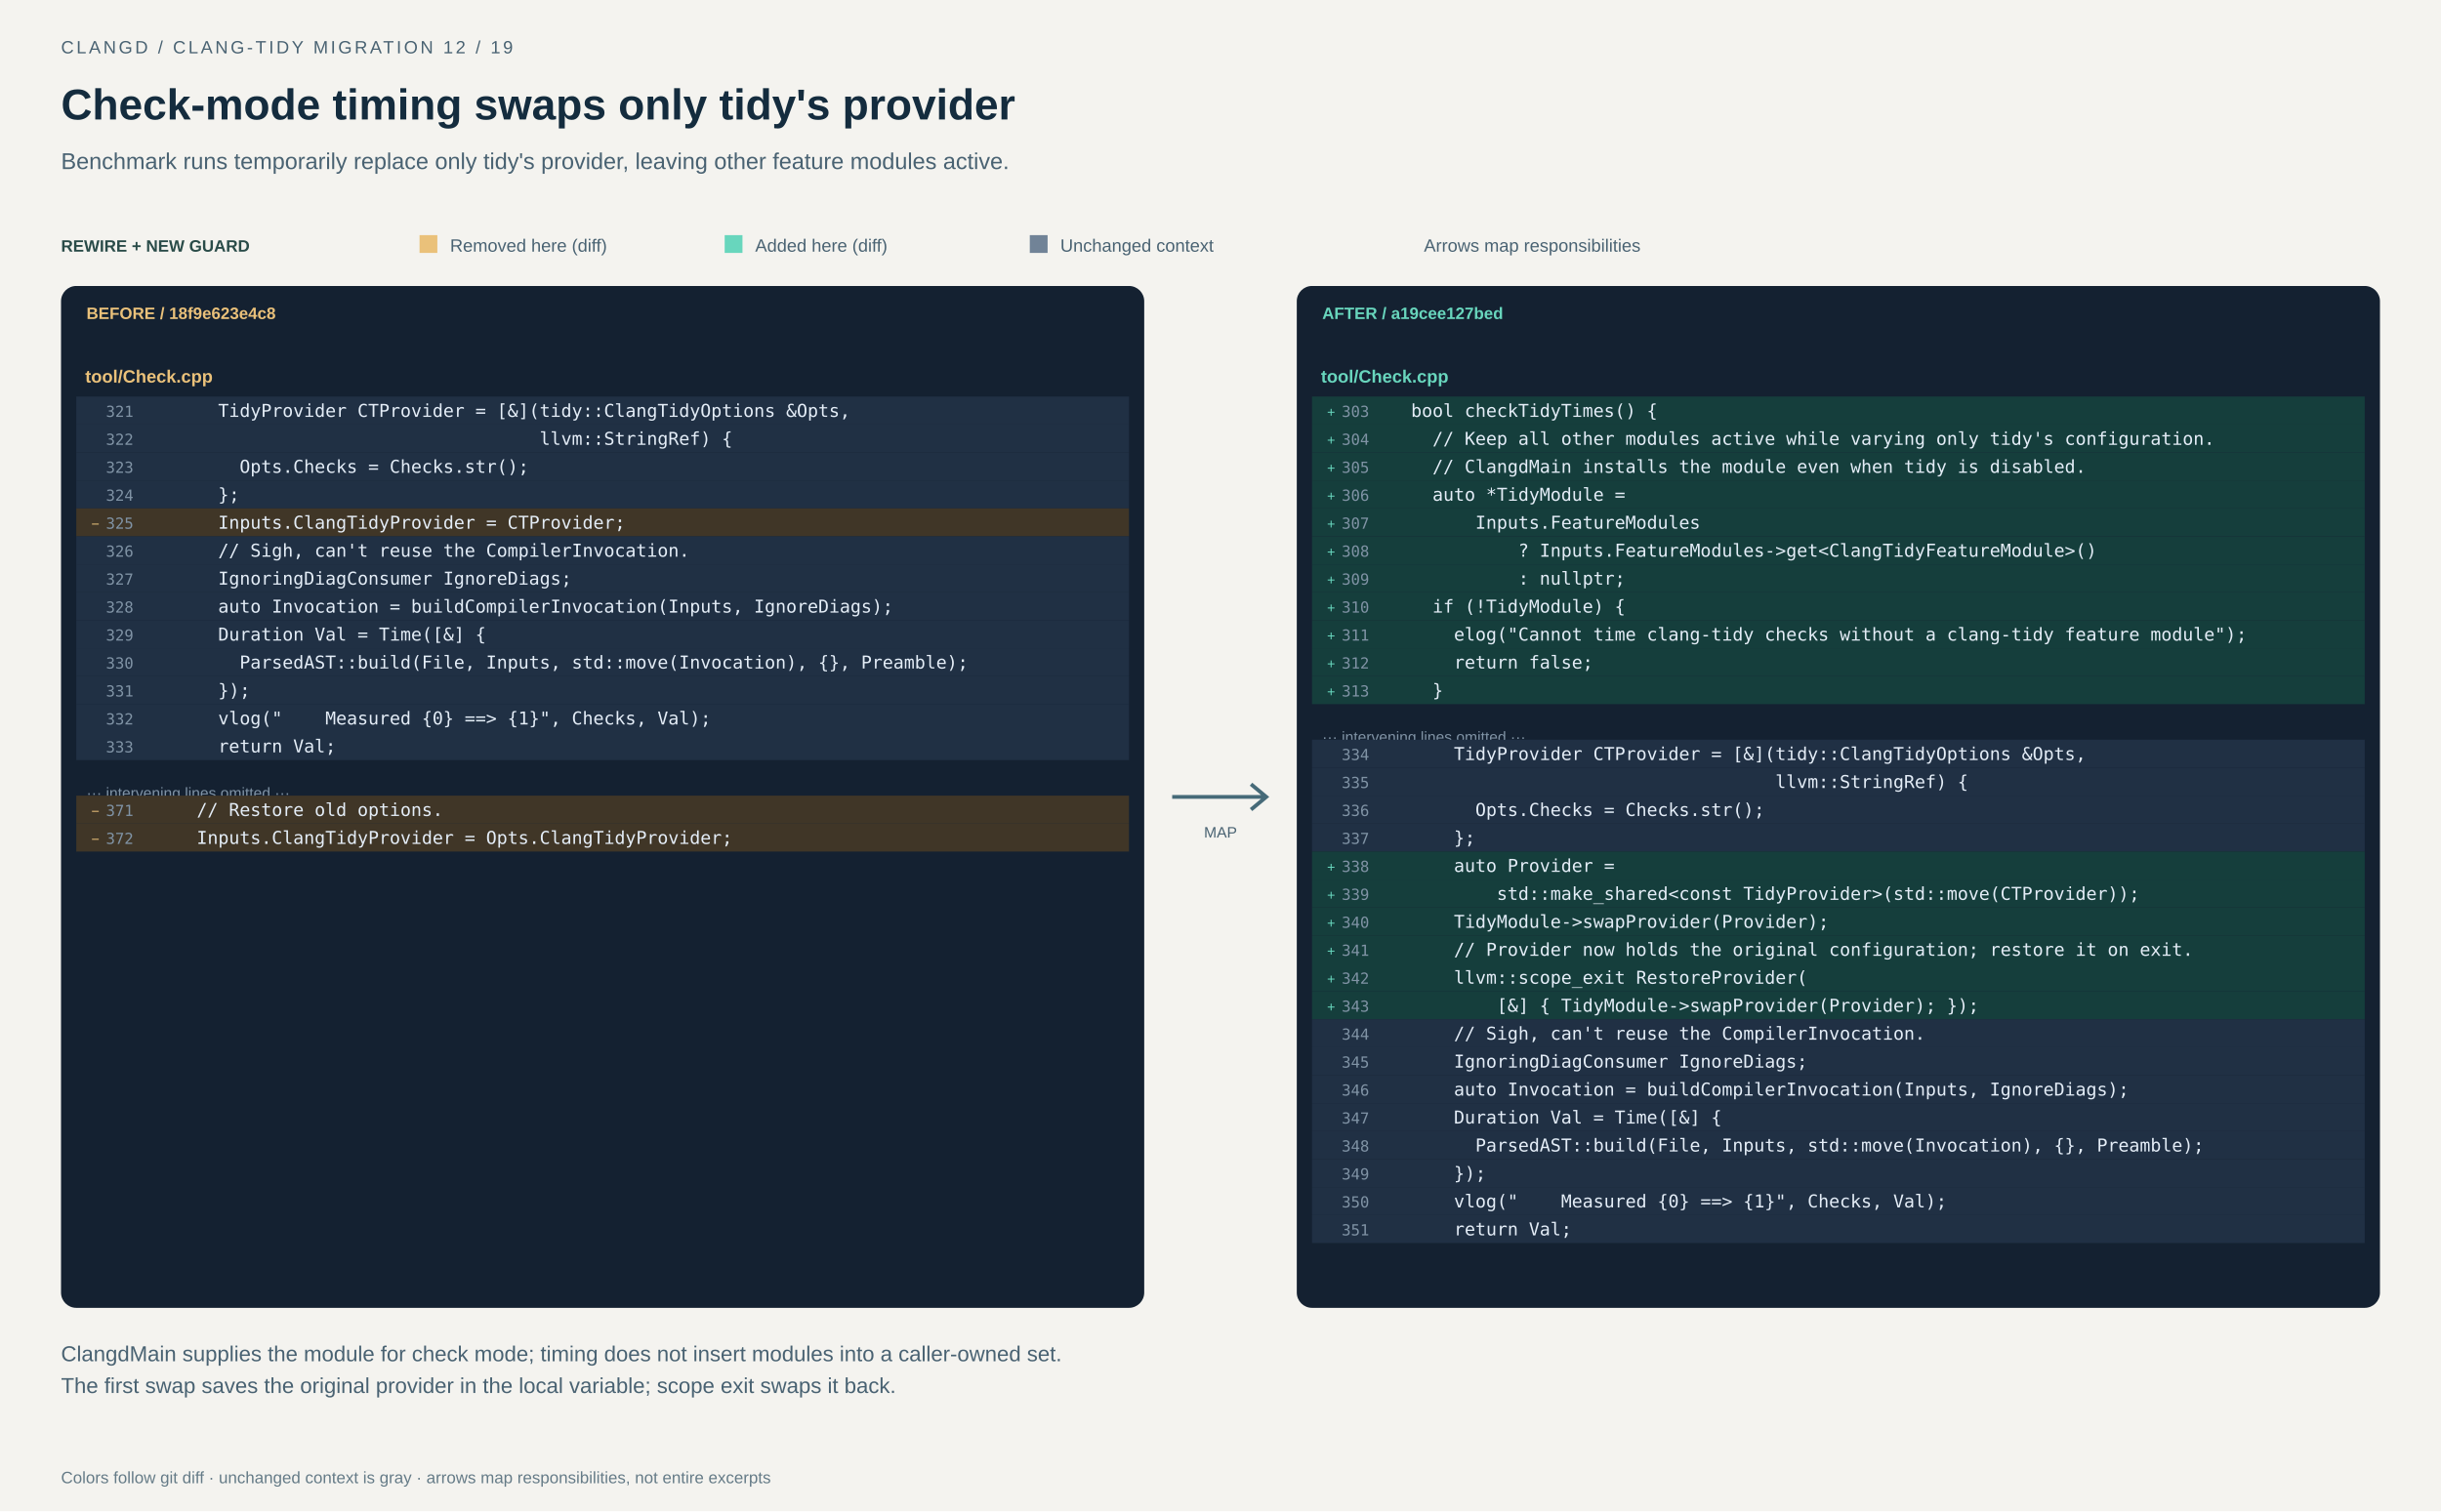
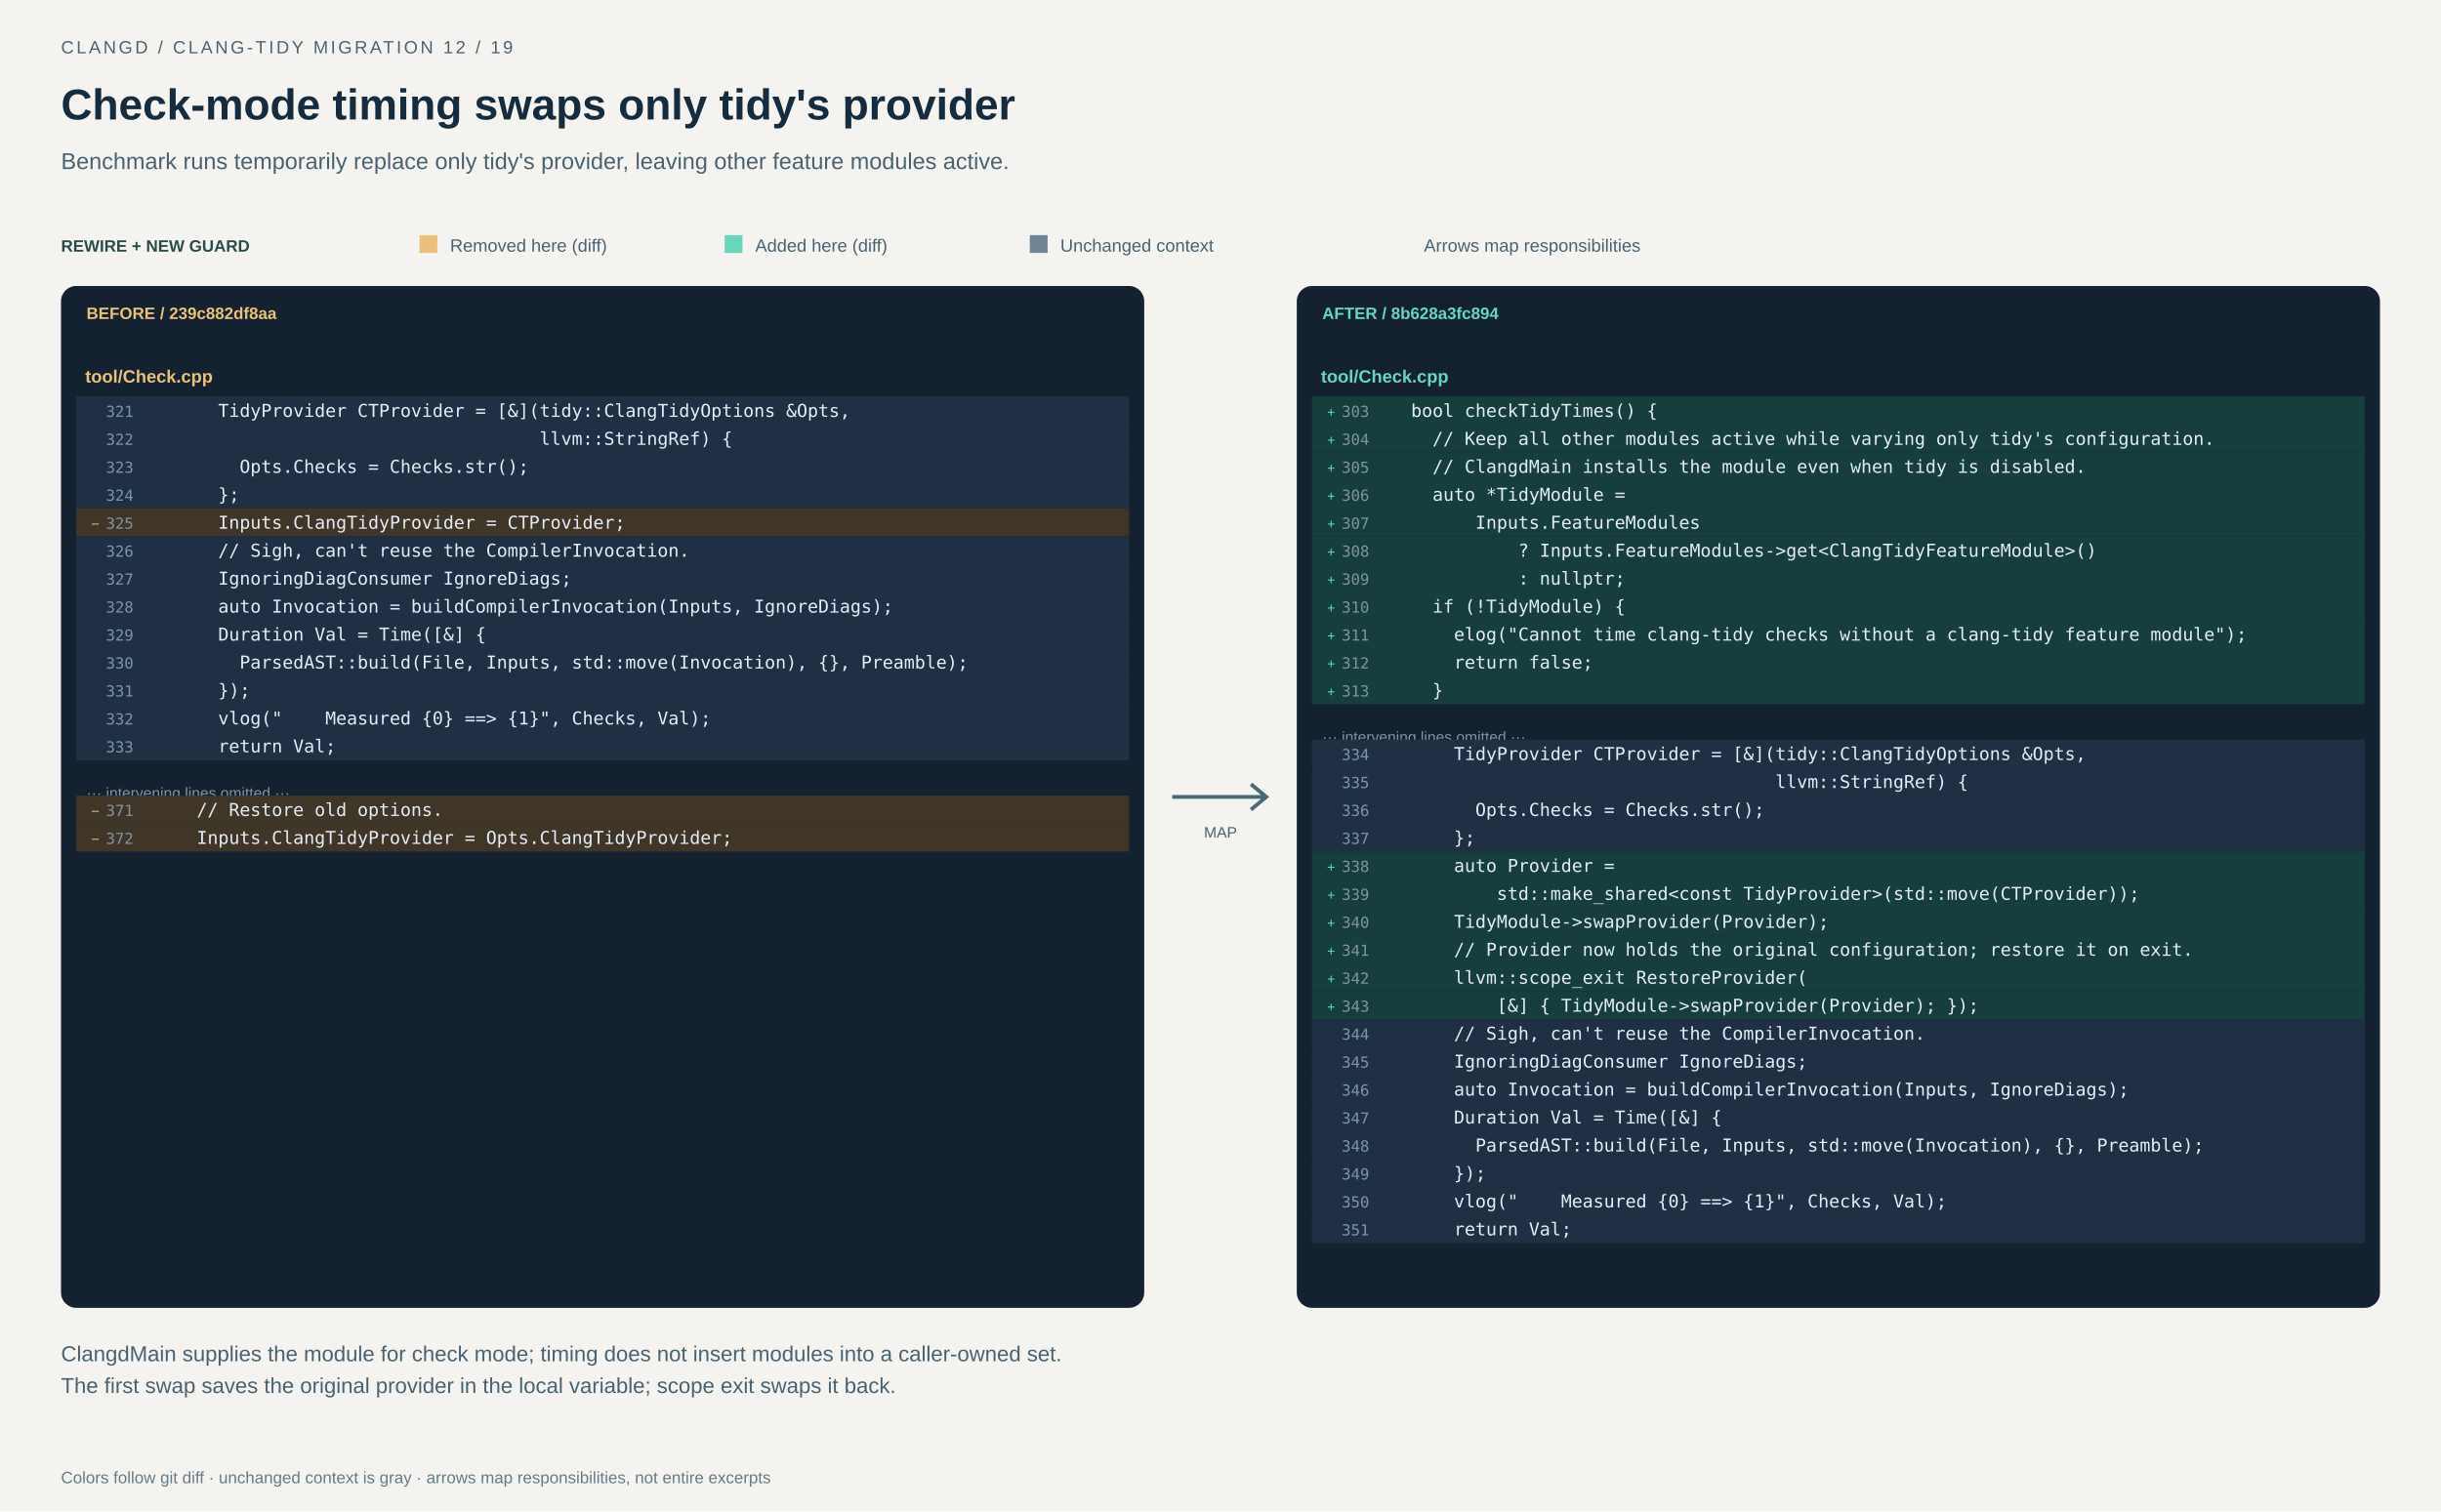
<svg xmlns="http://www.w3.org/2000/svg" width="1920" height="1189" viewBox="0 0 1920 1189">
  <rect width="1920" height="1189" fill="#f4f3ef" />
  <text x="48" y="42" font-family="Arial,Helvetica,sans-serif" font-size="16" fill="#496272" letter-spacing="2" style="font-size:14px">CLANGD / CLANG-TIDY MIGRATION     12 / 19</text>
  <text x="48" y="94" font-family="Arial,Helvetica,sans-serif" font-size="16" fill="#496272" font-weight="700" style="fill:#142c3e;font-size:34px">Check-mode timing swaps only tidy's provider</text>
  <text x="48" y="133" font-family="Arial,Helvetica,sans-serif" font-size="16" fill="#496272" style="font-size:18px">Benchmark runs temporarily replace only tidy's provider, leaving other feature modules active.</text>
  <text x="48" y="198" font-family="Arial,Helvetica,sans-serif" font-size="16" fill="#496272" font-weight="700" style="fill:#294b48;font-size:13px">REWIRE + NEW GUARD</text>
  <rect x="330" y="185" width="14" height="14" fill="#eac17a" />
  <text x="354" y="198" font-family="Arial,Helvetica,sans-serif" font-size="16" fill="#496272" style="font-size:14px">Removed here (diff)</text>
  <rect x="570" y="185" width="14" height="14" fill="#68d6bd" />
  <text x="594" y="198" font-family="Arial,Helvetica,sans-serif" font-size="16" fill="#496272" style="font-size:14px">Added here (diff)</text>
  <rect x="810" y="185" width="14" height="14" fill="#718397" />
  <text x="834" y="198" font-family="Arial,Helvetica,sans-serif" font-size="16" fill="#496272" style="font-size:14px">Unchanged context</text>
  <text x="1120" y="198" font-family="Arial,Helvetica,sans-serif" font-size="16" fill="#496272" style="font-size:14px">Arrows map responsibilities</text>
  <rect x="48" y="225" width="852" height="804" rx="12" fill="#142131" />
-   <text x="68" y="251" font-family="Arial,Helvetica,sans-serif" font-size="16" fill="#496272" style="fill:#eac17a;font-size:13px" font-weight="700">BEFORE / 18f9e623e4c8</text>
-   <a href="https://github.com/ArcsinX/llvm-project/blob/18f9e623e4c891ba31ff817c07197707ac9bc593/clang-tools-extra/clangd/tool/Check.cpp#L321">
+   <text x="68" y="251" font-family="Arial,Helvetica,sans-serif" font-size="16" fill="#496272" style="fill:#eac17a;font-size:13px" font-weight="700">BEFORE / 239c882df8aa</text>
+   <a href="https://github.com/ArcsinX/llvm-project/blob/239c882df8aa5e256256843090984ee90b43e835/clang-tools-extra/clangd/tool/Check.cpp#L321">
    <text x="67" y="301" font-family="Arial,Helvetica,sans-serif" font-size="16" fill="#496272" font-weight="600" style="fill:#eac17a;font-size:14px">tool/Check.cpp</text>
  </a>
  <rect x="60" y="312" width="828" height="22" fill="#203044" />
  <text x="105" y="328" text-anchor="end" font-family="Menlo,Consolas,monospace" font-size="12" fill="#8093a5">321</text>
  <text x="121" y="328" xml:space="preserve" font-family="Menlo,Consolas,monospace" font-size="14" fill="#e4edf7">      TidyProvider CTProvider = [&amp;](tidy::ClangTidyOptions &amp;Opts,</text>
  <rect x="60" y="334" width="828" height="22" fill="#203044" />
  <text x="105" y="350" text-anchor="end" font-family="Menlo,Consolas,monospace" font-size="12" fill="#8093a5">322</text>
  <text x="121" y="350" xml:space="preserve" font-family="Menlo,Consolas,monospace" font-size="14" fill="#e4edf7">                                    llvm::StringRef) {</text>
  <rect x="60" y="356" width="828" height="22" fill="#203044" />
  <text x="105" y="372" text-anchor="end" font-family="Menlo,Consolas,monospace" font-size="12" fill="#8093a5">323</text>
  <text x="121" y="372" xml:space="preserve" font-family="Menlo,Consolas,monospace" font-size="14" fill="#e4edf7">        Opts.Checks = Checks.str();</text>
  <rect x="60" y="378" width="828" height="22" fill="#203044" />
  <text x="105" y="394" text-anchor="end" font-family="Menlo,Consolas,monospace" font-size="12" fill="#8093a5">324</text>
  <text x="121" y="394" xml:space="preserve" font-family="Menlo,Consolas,monospace" font-size="14" fill="#e4edf7">      };</text>
  <rect x="60" y="400" width="828" height="22" fill="#403627" />
-   <text x="75" y="416" font-family="Arial,Helvetica,sans-serif" font-size="16" fill="#496272" text-anchor="middle" style="fill:#eac17a;font-size:11px">−</text>
+   <text x="75" y="416" font-family="Arial,Helvetica,sans-serif" font-size="11" fill="#eac17a" text-anchor="middle">−</text>
  <text x="105" y="416" text-anchor="end" font-family="Menlo,Consolas,monospace" font-size="12" fill="#8093a5">325</text>
  <text x="121" y="416" xml:space="preserve" font-family="Menlo,Consolas,monospace" font-size="14" fill="#e4edf7">      Inputs.ClangTidyProvider = CTProvider;</text>
  <rect x="60" y="422" width="828" height="22" fill="#203044" />
  <text x="105" y="438" text-anchor="end" font-family="Menlo,Consolas,monospace" font-size="12" fill="#8093a5">326</text>
  <text x="121" y="438" xml:space="preserve" font-family="Menlo,Consolas,monospace" font-size="14" fill="#e4edf7">      // Sigh, can't reuse the CompilerInvocation.</text>
  <rect x="60" y="444" width="828" height="22" fill="#203044" />
  <text x="105" y="460" text-anchor="end" font-family="Menlo,Consolas,monospace" font-size="12" fill="#8093a5">327</text>
  <text x="121" y="460" xml:space="preserve" font-family="Menlo,Consolas,monospace" font-size="14" fill="#e4edf7">      IgnoringDiagConsumer IgnoreDiags;</text>
  <rect x="60" y="466" width="828" height="22" fill="#203044" />
  <text x="105" y="482" text-anchor="end" font-family="Menlo,Consolas,monospace" font-size="12" fill="#8093a5">328</text>
  <text x="121" y="482" xml:space="preserve" font-family="Menlo,Consolas,monospace" font-size="14" fill="#e4edf7">      auto Invocation = buildCompilerInvocation(Inputs, IgnoreDiags);</text>
  <rect x="60" y="488" width="828" height="22" fill="#203044" />
  <text x="105" y="504" text-anchor="end" font-family="Menlo,Consolas,monospace" font-size="12" fill="#8093a5">329</text>
  <text x="121" y="504" xml:space="preserve" font-family="Menlo,Consolas,monospace" font-size="14" fill="#e4edf7">      Duration Val = Time([&amp;] {</text>
  <rect x="60" y="510" width="828" height="22" fill="#203044" />
  <text x="105" y="526" text-anchor="end" font-family="Menlo,Consolas,monospace" font-size="12" fill="#8093a5">330</text>
  <text x="121" y="526" xml:space="preserve" font-family="Menlo,Consolas,monospace" font-size="14" fill="#e4edf7">        ParsedAST::build(File, Inputs, std::move(Invocation), {}, Preamble);</text>
  <rect x="60" y="532" width="828" height="22" fill="#203044" />
  <text x="105" y="548" text-anchor="end" font-family="Menlo,Consolas,monospace" font-size="12" fill="#8093a5">331</text>
  <text x="121" y="548" xml:space="preserve" font-family="Menlo,Consolas,monospace" font-size="14" fill="#e4edf7">      });</text>
  <rect x="60" y="554" width="828" height="22" fill="#203044" />
  <text x="105" y="570" text-anchor="end" font-family="Menlo,Consolas,monospace" font-size="12" fill="#8093a5">332</text>
  <text x="121" y="570" xml:space="preserve" font-family="Menlo,Consolas,monospace" font-size="14" fill="#e4edf7">      vlog("    Measured {0} ==&gt; {1}", Checks, Val);</text>
  <rect x="60" y="576" width="828" height="22" fill="#203044" />
  <text x="105" y="592" text-anchor="end" font-family="Menlo,Consolas,monospace" font-size="12" fill="#8093a5">333</text>
  <text x="121" y="592" xml:space="preserve" font-family="Menlo,Consolas,monospace" font-size="14" fill="#e4edf7">      return Val;</text>
  <text x="68" y="628" font-family="Arial,Helvetica,sans-serif" font-size="16" fill="#496272" style="fill:#8093a5;font-size:12px">··· intervening lines omitted ···</text>
  <rect x="60" y="626" width="828" height="22" fill="#403627" />
-   <text x="75" y="642" font-family="Arial,Helvetica,sans-serif" font-size="16" fill="#496272" text-anchor="middle" style="fill:#eac17a;font-size:11px">−</text>
+   <text x="75" y="642" font-family="Arial,Helvetica,sans-serif" font-size="11" fill="#eac17a" text-anchor="middle">−</text>
  <text x="105" y="642" text-anchor="end" font-family="Menlo,Consolas,monospace" font-size="12" fill="#8093a5">371</text>
  <text x="121" y="642" xml:space="preserve" font-family="Menlo,Consolas,monospace" font-size="14" fill="#e4edf7">    // Restore old options.</text>
  <rect x="60" y="648" width="828" height="22" fill="#403627" />
-   <text x="75" y="664" font-family="Arial,Helvetica,sans-serif" font-size="16" fill="#496272" text-anchor="middle" style="fill:#eac17a;font-size:11px">−</text>
+   <text x="75" y="664" font-family="Arial,Helvetica,sans-serif" font-size="11" fill="#eac17a" text-anchor="middle">−</text>
  <text x="105" y="664" text-anchor="end" font-family="Menlo,Consolas,monospace" font-size="12" fill="#8093a5">372</text>
  <text x="121" y="664" xml:space="preserve" font-family="Menlo,Consolas,monospace" font-size="14" fill="#e4edf7">    Inputs.ClangTidyProvider = Opts.ClangTidyProvider;</text>
  <rect x="1020" y="225" width="852" height="804" rx="12" fill="#142131" />
-   <text x="1040" y="251" font-family="Arial,Helvetica,sans-serif" font-size="16" fill="#496272" style="fill:#68d6bd;font-size:13px" font-weight="700">AFTER / a19cee127bed</text>
-   <a href="https://github.com/ArcsinX/llvm-project/blob/a19cee127beda88aa79dd0e7d18eb395a6eb4da7/clang-tools-extra/clangd/tool/Check.cpp#L303">
+   <text x="1040" y="251" font-family="Arial,Helvetica,sans-serif" font-size="16" fill="#496272" style="fill:#68d6bd;font-size:13px" font-weight="700">AFTER / 8b628a3fc894</text>
+   <a href="https://github.com/ArcsinX/llvm-project/blob/8b628a3fc894a6b67b3d2c5d9fb6acdb73993a62/clang-tools-extra/clangd/tool/Check.cpp#L303">
    <text x="1039" y="301" font-family="Arial,Helvetica,sans-serif" font-size="16" fill="#496272" font-weight="600" style="fill:#68d6bd;font-size:14px">tool/Check.cpp</text>
  </a>
  <rect x="1032" y="312" width="828" height="22" fill="#153e3c" />
-   <text x="1047" y="328" font-family="Arial,Helvetica,sans-serif" font-size="16" fill="#496272" text-anchor="middle" style="fill:#68d6bd;font-size:11px">+</text>
+   <text x="1047" y="328" font-family="Arial,Helvetica,sans-serif" font-size="11" fill="#68d6bd" text-anchor="middle">+</text>
  <text x="1077" y="328" text-anchor="end" font-family="Menlo,Consolas,monospace" font-size="12" fill="#8093a5">303</text>
  <text x="1093" y="328" xml:space="preserve" font-family="Menlo,Consolas,monospace" font-size="14" fill="#e4edf7">  bool checkTidyTimes() {</text>
  <rect x="1032" y="334" width="828" height="22" fill="#153e3c" />
-   <text x="1047" y="350" font-family="Arial,Helvetica,sans-serif" font-size="16" fill="#496272" text-anchor="middle" style="fill:#68d6bd;font-size:11px">+</text>
+   <text x="1047" y="350" font-family="Arial,Helvetica,sans-serif" font-size="11" fill="#68d6bd" text-anchor="middle">+</text>
  <text x="1077" y="350" text-anchor="end" font-family="Menlo,Consolas,monospace" font-size="12" fill="#8093a5">304</text>
  <text x="1093" y="350" xml:space="preserve" font-family="Menlo,Consolas,monospace" font-size="14" fill="#e4edf7">    // Keep all other modules active while varying only tidy's configuration.</text>
  <rect x="1032" y="356" width="828" height="22" fill="#153e3c" />
-   <text x="1047" y="372" font-family="Arial,Helvetica,sans-serif" font-size="16" fill="#496272" text-anchor="middle" style="fill:#68d6bd;font-size:11px">+</text>
+   <text x="1047" y="372" font-family="Arial,Helvetica,sans-serif" font-size="11" fill="#68d6bd" text-anchor="middle">+</text>
  <text x="1077" y="372" text-anchor="end" font-family="Menlo,Consolas,monospace" font-size="12" fill="#8093a5">305</text>
  <text x="1093" y="372" xml:space="preserve" font-family="Menlo,Consolas,monospace" font-size="14" fill="#e4edf7">    // ClangdMain installs the module even when tidy is disabled.</text>
  <rect x="1032" y="378" width="828" height="22" fill="#153e3c" />
-   <text x="1047" y="394" font-family="Arial,Helvetica,sans-serif" font-size="16" fill="#496272" text-anchor="middle" style="fill:#68d6bd;font-size:11px">+</text>
+   <text x="1047" y="394" font-family="Arial,Helvetica,sans-serif" font-size="11" fill="#68d6bd" text-anchor="middle">+</text>
  <text x="1077" y="394" text-anchor="end" font-family="Menlo,Consolas,monospace" font-size="12" fill="#8093a5">306</text>
  <text x="1093" y="394" xml:space="preserve" font-family="Menlo,Consolas,monospace" font-size="14" fill="#e4edf7">    auto *TidyModule =</text>
  <rect x="1032" y="400" width="828" height="22" fill="#153e3c" />
-   <text x="1047" y="416" font-family="Arial,Helvetica,sans-serif" font-size="16" fill="#496272" text-anchor="middle" style="fill:#68d6bd;font-size:11px">+</text>
+   <text x="1047" y="416" font-family="Arial,Helvetica,sans-serif" font-size="11" fill="#68d6bd" text-anchor="middle">+</text>
  <text x="1077" y="416" text-anchor="end" font-family="Menlo,Consolas,monospace" font-size="12" fill="#8093a5">307</text>
  <text x="1093" y="416" xml:space="preserve" font-family="Menlo,Consolas,monospace" font-size="14" fill="#e4edf7">        Inputs.FeatureModules</text>
  <rect x="1032" y="422" width="828" height="22" fill="#153e3c" />
-   <text x="1047" y="438" font-family="Arial,Helvetica,sans-serif" font-size="16" fill="#496272" text-anchor="middle" style="fill:#68d6bd;font-size:11px">+</text>
+   <text x="1047" y="438" font-family="Arial,Helvetica,sans-serif" font-size="11" fill="#68d6bd" text-anchor="middle">+</text>
  <text x="1077" y="438" text-anchor="end" font-family="Menlo,Consolas,monospace" font-size="12" fill="#8093a5">308</text>
  <text x="1093" y="438" xml:space="preserve" font-family="Menlo,Consolas,monospace" font-size="14" fill="#e4edf7">            ? Inputs.FeatureModules-&gt;get&lt;ClangTidyFeatureModule&gt;()</text>
  <rect x="1032" y="444" width="828" height="22" fill="#153e3c" />
-   <text x="1047" y="460" font-family="Arial,Helvetica,sans-serif" font-size="16" fill="#496272" text-anchor="middle" style="fill:#68d6bd;font-size:11px">+</text>
+   <text x="1047" y="460" font-family="Arial,Helvetica,sans-serif" font-size="11" fill="#68d6bd" text-anchor="middle">+</text>
  <text x="1077" y="460" text-anchor="end" font-family="Menlo,Consolas,monospace" font-size="12" fill="#8093a5">309</text>
  <text x="1093" y="460" xml:space="preserve" font-family="Menlo,Consolas,monospace" font-size="14" fill="#e4edf7">            : nullptr;</text>
  <rect x="1032" y="466" width="828" height="22" fill="#153e3c" />
-   <text x="1047" y="482" font-family="Arial,Helvetica,sans-serif" font-size="16" fill="#496272" text-anchor="middle" style="fill:#68d6bd;font-size:11px">+</text>
+   <text x="1047" y="482" font-family="Arial,Helvetica,sans-serif" font-size="11" fill="#68d6bd" text-anchor="middle">+</text>
  <text x="1077" y="482" text-anchor="end" font-family="Menlo,Consolas,monospace" font-size="12" fill="#8093a5">310</text>
  <text x="1093" y="482" xml:space="preserve" font-family="Menlo,Consolas,monospace" font-size="14" fill="#e4edf7">    if (!TidyModule) {</text>
  <rect x="1032" y="488" width="828" height="22" fill="#153e3c" />
-   <text x="1047" y="504" font-family="Arial,Helvetica,sans-serif" font-size="16" fill="#496272" text-anchor="middle" style="fill:#68d6bd;font-size:11px">+</text>
+   <text x="1047" y="504" font-family="Arial,Helvetica,sans-serif" font-size="11" fill="#68d6bd" text-anchor="middle">+</text>
  <text x="1077" y="504" text-anchor="end" font-family="Menlo,Consolas,monospace" font-size="12" fill="#8093a5">311</text>
  <text x="1093" y="504" xml:space="preserve" font-family="Menlo,Consolas,monospace" font-size="14" fill="#e4edf7">      elog("Cannot time clang-tidy checks without a clang-tidy feature module");</text>
  <rect x="1032" y="510" width="828" height="22" fill="#153e3c" />
-   <text x="1047" y="526" font-family="Arial,Helvetica,sans-serif" font-size="16" fill="#496272" text-anchor="middle" style="fill:#68d6bd;font-size:11px">+</text>
+   <text x="1047" y="526" font-family="Arial,Helvetica,sans-serif" font-size="11" fill="#68d6bd" text-anchor="middle">+</text>
  <text x="1077" y="526" text-anchor="end" font-family="Menlo,Consolas,monospace" font-size="12" fill="#8093a5">312</text>
  <text x="1093" y="526" xml:space="preserve" font-family="Menlo,Consolas,monospace" font-size="14" fill="#e4edf7">      return false;</text>
  <rect x="1032" y="532" width="828" height="22" fill="#153e3c" />
-   <text x="1047" y="548" font-family="Arial,Helvetica,sans-serif" font-size="16" fill="#496272" text-anchor="middle" style="fill:#68d6bd;font-size:11px">+</text>
+   <text x="1047" y="548" font-family="Arial,Helvetica,sans-serif" font-size="11" fill="#68d6bd" text-anchor="middle">+</text>
  <text x="1077" y="548" text-anchor="end" font-family="Menlo,Consolas,monospace" font-size="12" fill="#8093a5">313</text>
  <text x="1093" y="548" xml:space="preserve" font-family="Menlo,Consolas,monospace" font-size="14" fill="#e4edf7">    }</text>
  <text x="1040" y="584" font-family="Arial,Helvetica,sans-serif" font-size="16" fill="#496272" style="fill:#8093a5;font-size:12px">··· intervening lines omitted ···</text>
  <rect x="1032" y="582" width="828" height="22" fill="#203044" />
  <text x="1077" y="598" text-anchor="end" font-family="Menlo,Consolas,monospace" font-size="12" fill="#8093a5">334</text>
  <text x="1093" y="598" xml:space="preserve" font-family="Menlo,Consolas,monospace" font-size="14" fill="#e4edf7">      TidyProvider CTProvider = [&amp;](tidy::ClangTidyOptions &amp;Opts,</text>
  <rect x="1032" y="604" width="828" height="22" fill="#203044" />
  <text x="1077" y="620" text-anchor="end" font-family="Menlo,Consolas,monospace" font-size="12" fill="#8093a5">335</text>
  <text x="1093" y="620" xml:space="preserve" font-family="Menlo,Consolas,monospace" font-size="14" fill="#e4edf7">                                    llvm::StringRef) {</text>
  <rect x="1032" y="626" width="828" height="22" fill="#203044" />
  <text x="1077" y="642" text-anchor="end" font-family="Menlo,Consolas,monospace" font-size="12" fill="#8093a5">336</text>
  <text x="1093" y="642" xml:space="preserve" font-family="Menlo,Consolas,monospace" font-size="14" fill="#e4edf7">        Opts.Checks = Checks.str();</text>
  <rect x="1032" y="648" width="828" height="22" fill="#203044" />
  <text x="1077" y="664" text-anchor="end" font-family="Menlo,Consolas,monospace" font-size="12" fill="#8093a5">337</text>
  <text x="1093" y="664" xml:space="preserve" font-family="Menlo,Consolas,monospace" font-size="14" fill="#e4edf7">      };</text>
  <rect x="1032" y="670" width="828" height="22" fill="#153e3c" />
-   <text x="1047" y="686" font-family="Arial,Helvetica,sans-serif" font-size="16" fill="#496272" text-anchor="middle" style="fill:#68d6bd;font-size:11px">+</text>
+   <text x="1047" y="686" font-family="Arial,Helvetica,sans-serif" font-size="11" fill="#68d6bd" text-anchor="middle">+</text>
  <text x="1077" y="686" text-anchor="end" font-family="Menlo,Consolas,monospace" font-size="12" fill="#8093a5">338</text>
  <text x="1093" y="686" xml:space="preserve" font-family="Menlo,Consolas,monospace" font-size="14" fill="#e4edf7">      auto Provider =</text>
  <rect x="1032" y="692" width="828" height="22" fill="#153e3c" />
-   <text x="1047" y="708" font-family="Arial,Helvetica,sans-serif" font-size="16" fill="#496272" text-anchor="middle" style="fill:#68d6bd;font-size:11px">+</text>
+   <text x="1047" y="708" font-family="Arial,Helvetica,sans-serif" font-size="11" fill="#68d6bd" text-anchor="middle">+</text>
  <text x="1077" y="708" text-anchor="end" font-family="Menlo,Consolas,monospace" font-size="12" fill="#8093a5">339</text>
  <text x="1093" y="708" xml:space="preserve" font-family="Menlo,Consolas,monospace" font-size="14" fill="#e4edf7">          std::make_shared&lt;const TidyProvider&gt;(std::move(CTProvider));</text>
  <rect x="1032" y="714" width="828" height="22" fill="#153e3c" />
-   <text x="1047" y="730" font-family="Arial,Helvetica,sans-serif" font-size="16" fill="#496272" text-anchor="middle" style="fill:#68d6bd;font-size:11px">+</text>
+   <text x="1047" y="730" font-family="Arial,Helvetica,sans-serif" font-size="11" fill="#68d6bd" text-anchor="middle">+</text>
  <text x="1077" y="730" text-anchor="end" font-family="Menlo,Consolas,monospace" font-size="12" fill="#8093a5">340</text>
  <text x="1093" y="730" xml:space="preserve" font-family="Menlo,Consolas,monospace" font-size="14" fill="#e4edf7">      TidyModule-&gt;swapProvider(Provider);</text>
  <rect x="1032" y="736" width="828" height="22" fill="#153e3c" />
-   <text x="1047" y="752" font-family="Arial,Helvetica,sans-serif" font-size="16" fill="#496272" text-anchor="middle" style="fill:#68d6bd;font-size:11px">+</text>
+   <text x="1047" y="752" font-family="Arial,Helvetica,sans-serif" font-size="11" fill="#68d6bd" text-anchor="middle">+</text>
  <text x="1077" y="752" text-anchor="end" font-family="Menlo,Consolas,monospace" font-size="12" fill="#8093a5">341</text>
  <text x="1093" y="752" xml:space="preserve" font-family="Menlo,Consolas,monospace" font-size="14" fill="#e4edf7">      // Provider now holds the original configuration; restore it on exit.</text>
  <rect x="1032" y="758" width="828" height="22" fill="#153e3c" />
-   <text x="1047" y="774" font-family="Arial,Helvetica,sans-serif" font-size="16" fill="#496272" text-anchor="middle" style="fill:#68d6bd;font-size:11px">+</text>
+   <text x="1047" y="774" font-family="Arial,Helvetica,sans-serif" font-size="11" fill="#68d6bd" text-anchor="middle">+</text>
  <text x="1077" y="774" text-anchor="end" font-family="Menlo,Consolas,monospace" font-size="12" fill="#8093a5">342</text>
  <text x="1093" y="774" xml:space="preserve" font-family="Menlo,Consolas,monospace" font-size="14" fill="#e4edf7">      llvm::scope_exit RestoreProvider(</text>
  <rect x="1032" y="780" width="828" height="22" fill="#153e3c" />
-   <text x="1047" y="796" font-family="Arial,Helvetica,sans-serif" font-size="16" fill="#496272" text-anchor="middle" style="fill:#68d6bd;font-size:11px">+</text>
+   <text x="1047" y="796" font-family="Arial,Helvetica,sans-serif" font-size="11" fill="#68d6bd" text-anchor="middle">+</text>
  <text x="1077" y="796" text-anchor="end" font-family="Menlo,Consolas,monospace" font-size="12" fill="#8093a5">343</text>
  <text x="1093" y="796" xml:space="preserve" font-family="Menlo,Consolas,monospace" font-size="14" fill="#e4edf7">          [&amp;] { TidyModule-&gt;swapProvider(Provider); });</text>
  <rect x="1032" y="802" width="828" height="22" fill="#203044" />
  <text x="1077" y="818" text-anchor="end" font-family="Menlo,Consolas,monospace" font-size="12" fill="#8093a5">344</text>
  <text x="1093" y="818" xml:space="preserve" font-family="Menlo,Consolas,monospace" font-size="14" fill="#e4edf7">      // Sigh, can't reuse the CompilerInvocation.</text>
  <rect x="1032" y="824" width="828" height="22" fill="#203044" />
  <text x="1077" y="840" text-anchor="end" font-family="Menlo,Consolas,monospace" font-size="12" fill="#8093a5">345</text>
  <text x="1093" y="840" xml:space="preserve" font-family="Menlo,Consolas,monospace" font-size="14" fill="#e4edf7">      IgnoringDiagConsumer IgnoreDiags;</text>
  <rect x="1032" y="846" width="828" height="22" fill="#203044" />
  <text x="1077" y="862" text-anchor="end" font-family="Menlo,Consolas,monospace" font-size="12" fill="#8093a5">346</text>
  <text x="1093" y="862" xml:space="preserve" font-family="Menlo,Consolas,monospace" font-size="14" fill="#e4edf7">      auto Invocation = buildCompilerInvocation(Inputs, IgnoreDiags);</text>
  <rect x="1032" y="868" width="828" height="22" fill="#203044" />
  <text x="1077" y="884" text-anchor="end" font-family="Menlo,Consolas,monospace" font-size="12" fill="#8093a5">347</text>
  <text x="1093" y="884" xml:space="preserve" font-family="Menlo,Consolas,monospace" font-size="14" fill="#e4edf7">      Duration Val = Time([&amp;] {</text>
  <rect x="1032" y="890" width="828" height="22" fill="#203044" />
  <text x="1077" y="906" text-anchor="end" font-family="Menlo,Consolas,monospace" font-size="12" fill="#8093a5">348</text>
  <text x="1093" y="906" xml:space="preserve" font-family="Menlo,Consolas,monospace" font-size="14" fill="#e4edf7">        ParsedAST::build(File, Inputs, std::move(Invocation), {}, Preamble);</text>
  <rect x="1032" y="912" width="828" height="22" fill="#203044" />
  <text x="1077" y="928" text-anchor="end" font-family="Menlo,Consolas,monospace" font-size="12" fill="#8093a5">349</text>
  <text x="1093" y="928" xml:space="preserve" font-family="Menlo,Consolas,monospace" font-size="14" fill="#e4edf7">      });</text>
  <rect x="1032" y="934" width="828" height="22" fill="#203044" />
  <text x="1077" y="950" text-anchor="end" font-family="Menlo,Consolas,monospace" font-size="12" fill="#8093a5">350</text>
  <text x="1093" y="950" xml:space="preserve" font-family="Menlo,Consolas,monospace" font-size="14" fill="#e4edf7">      vlog("    Measured {0} ==&gt; {1}", Checks, Val);</text>
  <rect x="1032" y="956" width="828" height="22" fill="#203044" />
  <text x="1077" y="972" text-anchor="end" font-family="Menlo,Consolas,monospace" font-size="12" fill="#8093a5">351</text>
  <text x="1093" y="972" xml:space="preserve" font-family="Menlo,Consolas,monospace" font-size="14" fill="#e4edf7">      return Val;</text>
  <path d="M 922 627 H 996 M 984 617 L 996 627 L 984 637" fill="none" stroke="#466a78" stroke-width="3" />
  <text x="960" y="659" font-family="Arial,Helvetica,sans-serif" font-size="16" fill="#496272" text-anchor="middle" style="font-size:12px">MAP</text>
  <text x="48" y="1071" font-family="Arial,Helvetica,sans-serif" font-size="16" fill="#496272" style="font-size:17px">ClangdMain supplies the module for check mode; timing does not insert modules into a caller-owned set.</text>
  <text x="48" y="1096" font-family="Arial,Helvetica,sans-serif" font-size="16" fill="#496272" style="font-size:17px">The first swap saves the original provider in the local variable; scope exit swaps it back.</text>
  <text x="48" y="1167" font-family="Arial,Helvetica,sans-serif" font-size="16" fill="#496272" style="font-size:13px;fill:#657b87">Colors follow git diff · unchanged context is gray · arrows map responsibilities, not entire excerpts</text>
</svg>
